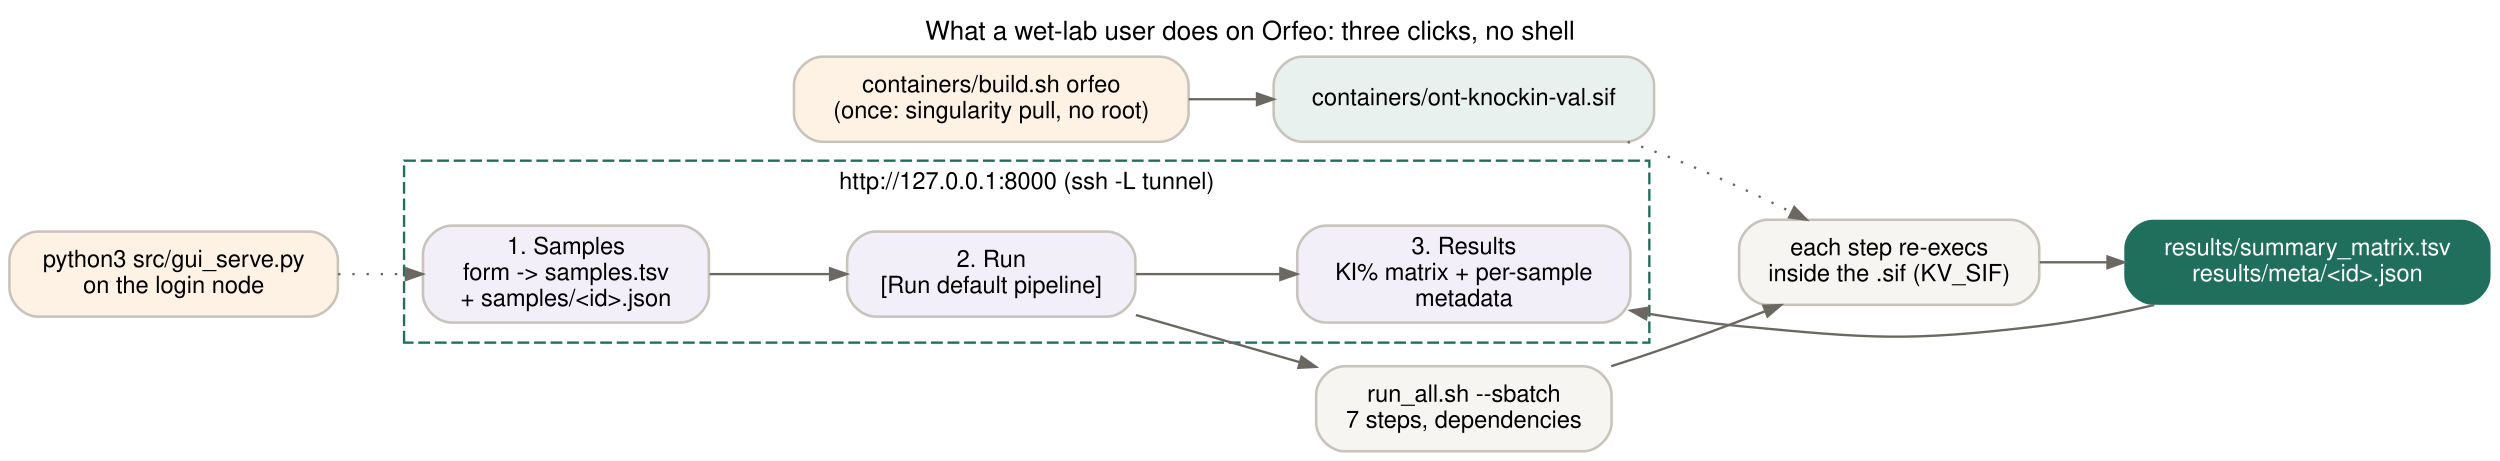
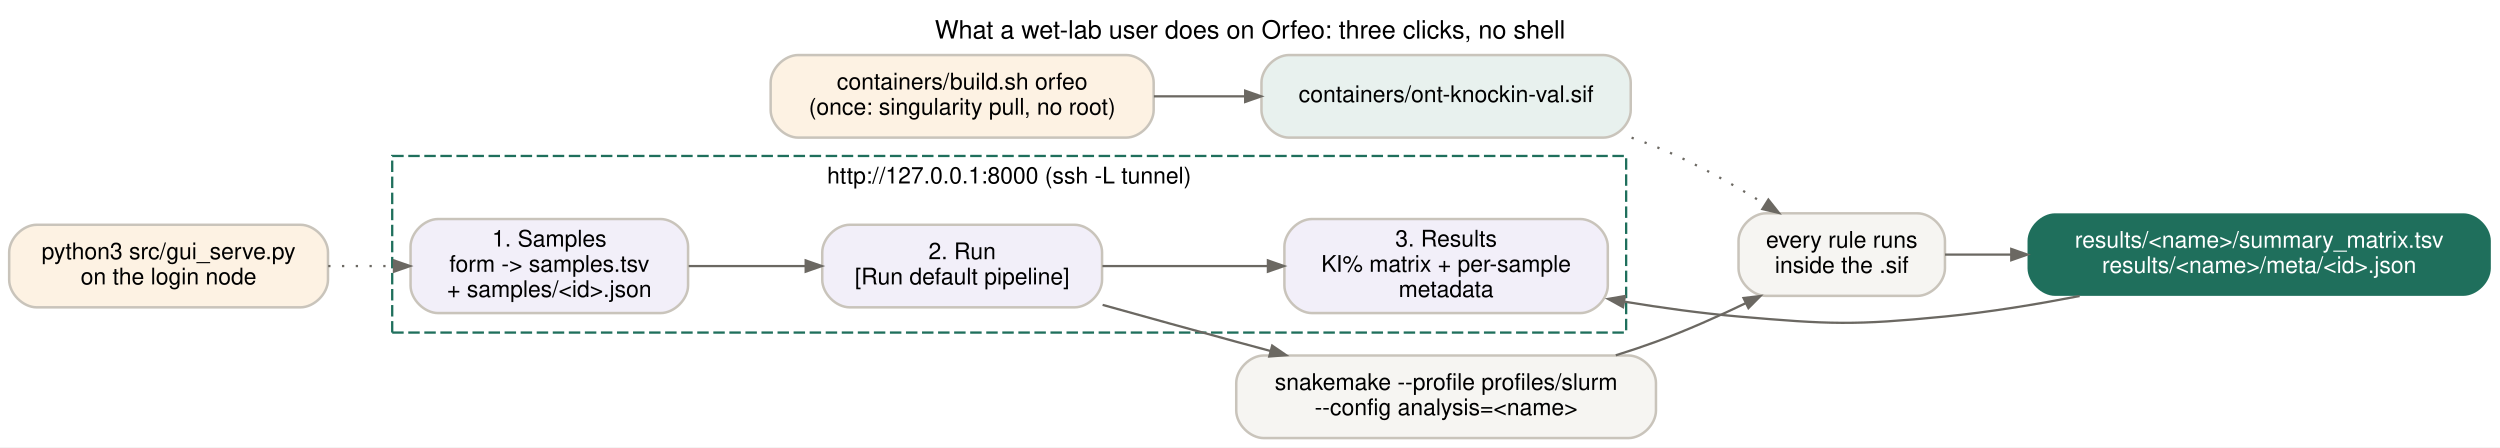
- <svg xmlns="http://www.w3.org/2000/svg" width="1058pt" height="195pt" viewBox="0.00 0.00 1058.00 195.00">
+ <svg xmlns="http://www.w3.org/2000/svg" width="1090pt" height="195pt" viewBox="0.00 0.00 1090.00 195.00">
  <g id="graph0" class="graph" transform="scale(1 1) rotate(0) translate(4 191)">
-     <polygon fill="white" stroke="transparent" points="-4,4 -4,-191 1054,-191 1054,4 -4,4" />
-     <text text-anchor="middle" x="525" y="-174.2" font-family="Helvetica,sans-Serif" font-size="11.00">What a wet-lab user does on Orfeo: three clicks, no shell</text>
+     <polygon fill="white" stroke="transparent" points="-4,4 -4,-191 1086,-191 1086,4 -4,4" />
+     <text text-anchor="middle" x="541" y="-174.2" font-family="Helvetica,sans-Serif" font-size="11.00">What a wet-lab user does on Orfeo: three clicks, no shell</text>
    <g id="clust1" class="cluster">
-       <polygon fill="white" stroke="#1f6f5c" stroke-dasharray="5,2" points="167,-46 167,-123 694,-123 694,-46 167,-46" />
-       <text text-anchor="middle" x="430.5" y="-111" font-family="Helvetica,sans-Serif" font-size="10.00">http://127.0.0.1:8000 (ssh -L tunnel)</text>
+       <polygon fill="white" stroke="#1f6f5c" stroke-dasharray="5,2" points="167,-46 167,-123 705,-123 705,-46 167,-46" />
+       <text text-anchor="middle" x="436" y="-111" font-family="Helvetica,sans-Serif" font-size="10.00">http://127.0.0.1:8000 (ssh -L tunnel)</text>
    </g>
    <g id="node1" class="node">
      <path fill="#fdf2e3" stroke="#c9c4bb" stroke-width="1.1" d="M487,-167C487,-167 344,-167 344,-167 338,-167 332,-161 332,-155 332,-155 332,-143 332,-143 332,-137 338,-131 344,-131 344,-131 487,-131 487,-131 493,-131 499,-137 499,-143 499,-143 499,-155 499,-155 499,-161 493,-167 487,-167" />
      <text text-anchor="middle" x="415.5" y="-152" font-family="Helvetica,sans-Serif" font-size="10.00">containers/build.sh orfeo</text>
      <text text-anchor="middle" x="415.5" y="-141" font-family="Helvetica,sans-Serif" font-size="10.00">(once: singularity pull, no root)</text>
    </g>
    <g id="node2" class="node">
-       <path fill="#e8f1ee" stroke="#c9c4bb" stroke-width="1.1" d="M684,-167C684,-167 547,-167 547,-167 541,-167 535,-161 535,-155 535,-155 535,-143 535,-143 535,-137 541,-131 547,-131 547,-131 684,-131 684,-131 690,-131 696,-137 696,-143 696,-143 696,-155 696,-155 696,-161 690,-167 684,-167" />
-       <text text-anchor="middle" x="615.5" y="-146.5" font-family="Helvetica,sans-Serif" font-size="10.00">containers/ont-knockin-val.sif</text>
+       <path fill="#e8f1ee" stroke="#c9c4bb" stroke-width="1.1" d="M695,-167C695,-167 558,-167 558,-167 552,-167 546,-161 546,-155 546,-155 546,-143 546,-143 546,-137 552,-131 558,-131 558,-131 695,-131 695,-131 701,-131 707,-137 707,-143 707,-143 707,-155 707,-155 707,-161 701,-167 695,-167" />
+       <text text-anchor="middle" x="626.5" y="-146.5" font-family="Helvetica,sans-Serif" font-size="10.00">containers/ont-knockin-val.sif</text>
    </g>
    <g id="edge1" class="edge">
-       <path fill="none" stroke="#6b6862" d="M499.04,-149C508.51,-149 518.18,-149 527.71,-149" />
-       <polygon fill="#6b6862" stroke="#6b6862" points="527.96,-151.45 534.96,-149 527.96,-146.55 527.96,-151.45" />
+       <path fill="none" stroke="#6b6862" d="M499.1,-149C512.1,-149 525.57,-149 538.66,-149" />
+       <polygon fill="#6b6862" stroke="#6b6862" points="538.89,-151.45 545.89,-149 538.89,-146.55 538.89,-151.45" />
    </g>
    <g id="node8" class="node">
-       <path fill="#f6f5f2" stroke="#c9c4bb" stroke-width="1.1" d="M847,-98C847,-98 744,-98 744,-98 738,-98 732,-92 732,-86 732,-86 732,-74 732,-74 732,-68 738,-62 744,-62 744,-62 847,-62 847,-62 853,-62 859,-68 859,-74 859,-74 859,-86 859,-86 859,-92 853,-98 847,-98" />
-       <text text-anchor="middle" x="795.5" y="-83" font-family="Helvetica,sans-Serif" font-size="10.00">each step re-execs</text>
-       <text text-anchor="middle" x="795.5" y="-72" font-family="Helvetica,sans-Serif" font-size="10.00">inside the .sif (KV_SIF)</text>
+       <path fill="#f6f5f2" stroke="#c9c4bb" stroke-width="1.1" d="M832,-98C832,-98 766,-98 766,-98 760,-98 754,-92 754,-86 754,-86 754,-74 754,-74 754,-68 760,-62 766,-62 766,-62 832,-62 832,-62 838,-62 844,-68 844,-74 844,-74 844,-86 844,-86 844,-92 838,-98 832,-98" />
+       <text text-anchor="middle" x="799" y="-83" font-family="Helvetica,sans-Serif" font-size="10.00">every rule runs</text>
+       <text text-anchor="middle" x="799" y="-72" font-family="Helvetica,sans-Serif" font-size="10.00">inside the .sif</text>
    </g>
    <g id="edge8" class="edge">
-       <path fill="none" stroke="#6b6862" stroke-dasharray="1,5" d="M684.84,-130.93C688.64,-129.67 692.38,-128.35 696,-127 715.6,-119.68 736.62,-109.92 754.19,-101.2" />
-       <polygon fill="#6b6862" stroke="#6b6862" points="755.34,-103.37 760.5,-98.04 753.14,-98.99 755.34,-103.37" />
+       <path fill="none" stroke="#6b6862" stroke-dasharray="1,5" d="M707.37,-130.97C710.99,-129.72 714.55,-128.4 718,-127 734.31,-120.39 751.28,-110.86 765.36,-102.11" />
+       <polygon fill="#6b6862" stroke="#6b6862" points="767.01,-103.97 771.62,-98.16 764.39,-99.83 767.01,-103.97" />
    </g>
    <g id="node3" class="node">
      <path fill="#fdf2e3" stroke="#c9c4bb" stroke-width="1.1" d="M127,-93C127,-93 12,-93 12,-93 6,-93 0,-87 0,-81 0,-81 0,-69 0,-69 0,-63 6,-57 12,-57 12,-57 127,-57 127,-57 133,-57 139,-63 139,-69 139,-69 139,-81 139,-81 139,-87 133,-93 127,-93" />
      <text text-anchor="middle" x="69.5" y="-78" font-family="Helvetica,sans-Serif" font-size="10.00">python3 src/gui_serve.py</text>
      <text text-anchor="middle" x="69.5" y="-67" font-family="Helvetica,sans-Serif" font-size="10.00">on the login node</text>
    </g>
    <g id="node4" class="node">
      <path fill="#f2eff9" stroke="#c9c4bb" stroke-width="1.1" d="M284,-95.5C284,-95.5 187,-95.5 187,-95.5 181,-95.5 175,-89.5 175,-83.5 175,-83.5 175,-66.5 175,-66.5 175,-60.5 181,-54.5 187,-54.5 187,-54.5 284,-54.5 284,-54.5 290,-54.5 296,-60.5 296,-66.5 296,-66.5 296,-83.5 296,-83.5 296,-89.5 290,-95.5 284,-95.5" />
      <text text-anchor="middle" x="235.5" y="-83.5" font-family="Helvetica,sans-Serif" font-size="10.00">1. Samples</text>
      <text text-anchor="middle" x="235.5" y="-72.5" font-family="Helvetica,sans-Serif" font-size="10.00">form -&gt; samples.tsv</text>
      <text text-anchor="middle" x="235.5" y="-61.5" font-family="Helvetica,sans-Serif" font-size="10.00">+ samples/&lt;id&gt;.json</text>
    </g>
    <g id="edge2" class="edge">
      <path fill="none" stroke="#6b6862" stroke-dasharray="1,5" d="M139.1,-75C148.54,-75 158.23,-75 167.64,-75" />
      <polygon fill="#6b6862" stroke="#6b6862" points="167.77,-77.45 174.77,-75 167.77,-72.55 167.77,-77.45" />
    </g>
    <g id="node5" class="node">
      <path fill="#f2eff9" stroke="#c9c4bb" stroke-width="1.1" d="M464.5,-93C464.5,-93 366.5,-93 366.5,-93 360.5,-93 354.5,-87 354.5,-81 354.5,-81 354.5,-69 354.5,-69 354.5,-63 360.5,-57 366.5,-57 366.5,-57 464.5,-57 464.5,-57 470.5,-57 476.5,-63 476.5,-69 476.5,-69 476.5,-81 476.5,-81 476.5,-87 470.5,-93 464.5,-93" />
      <text text-anchor="middle" x="415.5" y="-78" font-family="Helvetica,sans-Serif" font-size="10.00">2. Run</text>
      <text text-anchor="middle" x="415.5" y="-67" font-family="Helvetica,sans-Serif" font-size="10.00">[Run default pipeline]</text>
    </g>
    <g id="edge3" class="edge">
      <path fill="none" stroke="#6b6862" d="M296.27,-75C312.62,-75 330.45,-75 347.18,-75" />
      <polygon fill="#6b6862" stroke="#6b6862" points="347.28,-77.45 354.28,-75 347.28,-72.55 347.28,-77.45" />
    </g>
    <g id="node6" class="node">
-       <path fill="#f2eff9" stroke="#c9c4bb" stroke-width="1.1" d="M674,-95.5C674,-95.5 557,-95.5 557,-95.5 551,-95.5 545,-89.5 545,-83.5 545,-83.5 545,-66.5 545,-66.5 545,-60.5 551,-54.5 557,-54.5 557,-54.5 674,-54.5 674,-54.5 680,-54.5 686,-60.5 686,-66.5 686,-66.5 686,-83.5 686,-83.5 686,-89.5 680,-95.5 674,-95.5" />
-       <text text-anchor="middle" x="615.5" y="-83.5" font-family="Helvetica,sans-Serif" font-size="10.00">3. Results</text>
-       <text text-anchor="middle" x="615.5" y="-72.5" font-family="Helvetica,sans-Serif" font-size="10.00">KI% matrix + per-sample</text>
-       <text text-anchor="middle" x="615.5" y="-61.5" font-family="Helvetica,sans-Serif" font-size="10.00">metadata</text>
+       <path fill="#f2eff9" stroke="#c9c4bb" stroke-width="1.1" d="M685,-95.5C685,-95.5 568,-95.5 568,-95.5 562,-95.5 556,-89.5 556,-83.5 556,-83.5 556,-66.5 556,-66.5 556,-60.5 562,-54.5 568,-54.5 568,-54.5 685,-54.5 685,-54.5 691,-54.5 697,-60.5 697,-66.5 697,-66.5 697,-83.5 697,-83.5 697,-89.5 691,-95.5 685,-95.5" />
+       <text text-anchor="middle" x="626.5" y="-83.5" font-family="Helvetica,sans-Serif" font-size="10.00">3. Results</text>
+       <text text-anchor="middle" x="626.5" y="-72.5" font-family="Helvetica,sans-Serif" font-size="10.00">KI% matrix + per-sample</text>
+       <text text-anchor="middle" x="626.5" y="-61.5" font-family="Helvetica,sans-Serif" font-size="10.00">metadata</text>
    </g>
    <g id="edge4" class="edge">
-       <path fill="none" stroke="#6b6862" d="M476.71,-75C495.95,-75 517.5,-75 537.75,-75" />
-       <polygon fill="#6b6862" stroke="#6b6862" points="537.85,-77.45 544.85,-75 537.85,-72.55 537.85,-77.45" />
+       <path fill="none" stroke="#6b6862" d="M476.67,-75C499.07,-75 524.82,-75 548.52,-75" />
+       <polygon fill="#6b6862" stroke="#6b6862" points="548.81,-77.45 555.81,-75 548.81,-72.55 548.81,-77.45" />
    </g>
    <g id="node7" class="node">
-       <path fill="#f6f5f2" stroke="#c9c4bb" stroke-width="1.1" d="M666,-36C666,-36 565,-36 565,-36 559,-36 553,-30 553,-24 553,-24 553,-12 553,-12 553,-6 559,0 565,0 565,0 666,0 666,0 672,0 678,-6 678,-12 678,-12 678,-24 678,-24 678,-30 672,-36 666,-36" />
-       <text text-anchor="middle" x="615.5" y="-21" font-family="Helvetica,sans-Serif" font-size="10.00">run_all.sh --sbatch</text>
-       <text text-anchor="middle" x="615.5" y="-10" font-family="Helvetica,sans-Serif" font-size="10.00">7 steps, dependencies</text>
+       <path fill="#f6f5f2" stroke="#c9c4bb" stroke-width="1.1" d="M706,-36C706,-36 547,-36 547,-36 541,-36 535,-30 535,-24 535,-24 535,-12 535,-12 535,-6 541,0 547,0 547,0 706,0 706,0 712,0 718,-6 718,-12 718,-12 718,-24 718,-24 718,-30 712,-36 706,-36" />
+       <text text-anchor="middle" x="626.5" y="-21" font-family="Helvetica,sans-Serif" font-size="10.00">snakemake --profile profiles/slurm</text>
+       <text text-anchor="middle" x="626.5" y="-10" font-family="Helvetica,sans-Serif" font-size="10.00">--config analysis=&lt;name&gt;</text>
    </g>
    <g id="edge5" class="edge">
-       <path fill="none" stroke="#6b6862" d="M476.71,-57.67C498.57,-51.37 523.43,-44.22 545.95,-37.73" />
-       <polygon fill="#6b6862" stroke="#6b6862" points="546.81,-40.03 552.86,-35.74 545.46,-35.33 546.81,-40.03" />
+       <path fill="none" stroke="#6b6862" d="M476.74,-58.07C495.4,-52.87 516.04,-47.15 535,-42 539.85,-40.68 544.85,-39.33 549.9,-37.97" />
+       <polygon fill="#6b6862" stroke="#6b6862" points="550.67,-40.31 556.79,-36.13 549.4,-35.57 550.67,-40.31" />
    </g>
    <g id="edge6" class="edge">
-       <path fill="none" stroke="#6b6862" d="M677.85,-36.02C684,-37.97 690.14,-39.99 696,-42 711.33,-47.26 727.83,-53.43 742.86,-59.24" />
-       <polygon fill="#6b6862" stroke="#6b6862" points="742.24,-61.63 749.65,-61.88 744.01,-57.06 742.24,-61.63" />
+       <path fill="none" stroke="#6b6862" d="M700.48,-36.1C706.45,-37.96 712.35,-39.93 718,-42 731.03,-46.78 744.82,-52.91 757.21,-58.85" />
+       <polygon fill="#6b6862" stroke="#6b6862" points="756.18,-61.07 763.55,-61.93 758.32,-56.67 756.18,-61.07" />
    </g>
    <g id="node9" class="node">
-       <path fill="#1f6f5c" stroke="#c9c4bb" stroke-width="0" d="M1038,-98C1038,-98 907,-98 907,-98 901,-98 895,-92 895,-86 895,-86 895,-74 895,-74 895,-68 901,-62 907,-62 907,-62 1038,-62 1038,-62 1044,-62 1050,-68 1050,-74 1050,-74 1050,-86 1050,-86 1050,-92 1044,-98 1038,-98" />
-       <text text-anchor="middle" x="972.5" y="-83" font-family="Helvetica,sans-Serif" font-size="10.00" fill="white">results/summary_matrix.tsv</text>
-       <text text-anchor="middle" x="972.5" y="-72" font-family="Helvetica,sans-Serif" font-size="10.00" fill="white">results/meta/&lt;id&gt;.json</text>
+       <path fill="#1f6f5c" stroke="#c9c4bb" stroke-width="0" d="M1070,-98C1070,-98 892,-98 892,-98 886,-98 880,-92 880,-86 880,-86 880,-74 880,-74 880,-68 886,-62 892,-62 892,-62 1070,-62 1070,-62 1076,-62 1082,-68 1082,-74 1082,-74 1082,-86 1082,-86 1082,-92 1076,-98 1070,-98" />
+       <text text-anchor="middle" x="981" y="-83" font-family="Helvetica,sans-Serif" font-size="10.00" fill="white">results/&lt;name&gt;/summary_matrix.tsv</text>
+       <text text-anchor="middle" x="981" y="-72" font-family="Helvetica,sans-Serif" font-size="10.00" fill="white">results/&lt;name&gt;/meta/&lt;id&gt;.json</text>
    </g>
    <g id="edge7" class="edge">
-       <path fill="none" stroke="#6b6862" d="M859.18,-80C868.5,-80 878.22,-80 887.88,-80" />
-       <polygon fill="#6b6862" stroke="#6b6862" points="887.89,-82.45 894.89,-80 887.89,-77.55 887.89,-82.45" />
+       <path fill="none" stroke="#6b6862" d="M844.03,-80C853,-80 862.79,-80 872.89,-80" />
+       <polygon fill="#6b6862" stroke="#6b6862" points="872.91,-82.45 879.91,-80 872.91,-77.55 872.91,-82.45" />
    </g>
    <g id="edge9" class="edge">
-       <path fill="none" stroke="#6b6862" d="M907.72,-61.94C891.93,-58.23 874.96,-54.89 859,-53 802.95,-46.37 788.19,-47.7 732,-53 719.4,-54.19 706.12,-56.09 693.24,-58.3" />
-       <polygon fill="#6b6862" stroke="#6b6862" points="692.6,-55.92 686.13,-59.55 693.45,-60.75 692.6,-55.92" />
+       <path fill="none" stroke="#6b6862" d="M902.72,-61.93C883.63,-58.23 863.17,-54.88 844,-53 804.19,-49.09 793.85,-49.56 754,-53 737.77,-54.4 720.51,-56.79 704.11,-59.5" />
+       <polygon fill="#6b6862" stroke="#6b6862" points="703.64,-57.09 697.15,-60.67 704.46,-61.93 703.64,-57.09" />
    </g>
  </g>
</svg>
